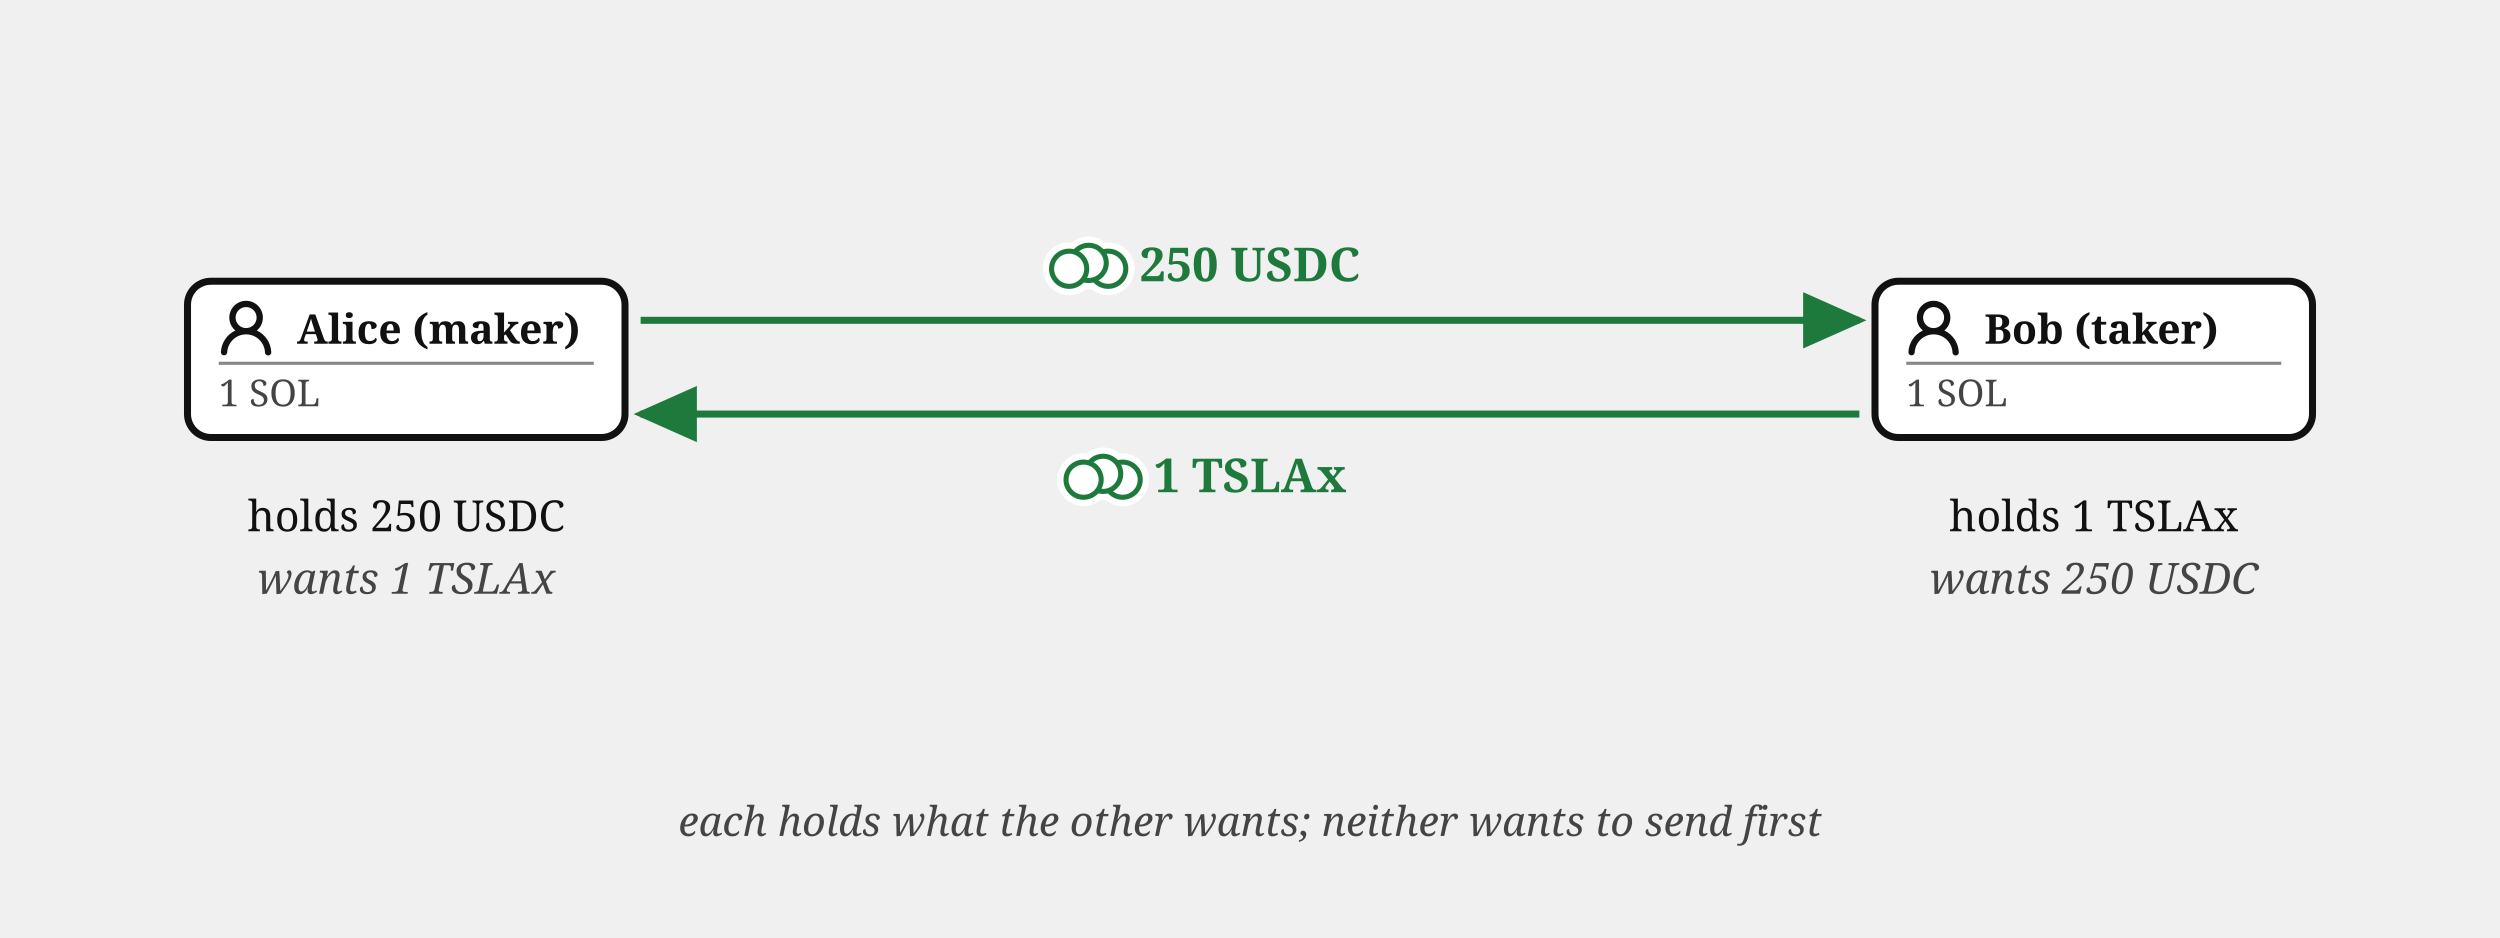
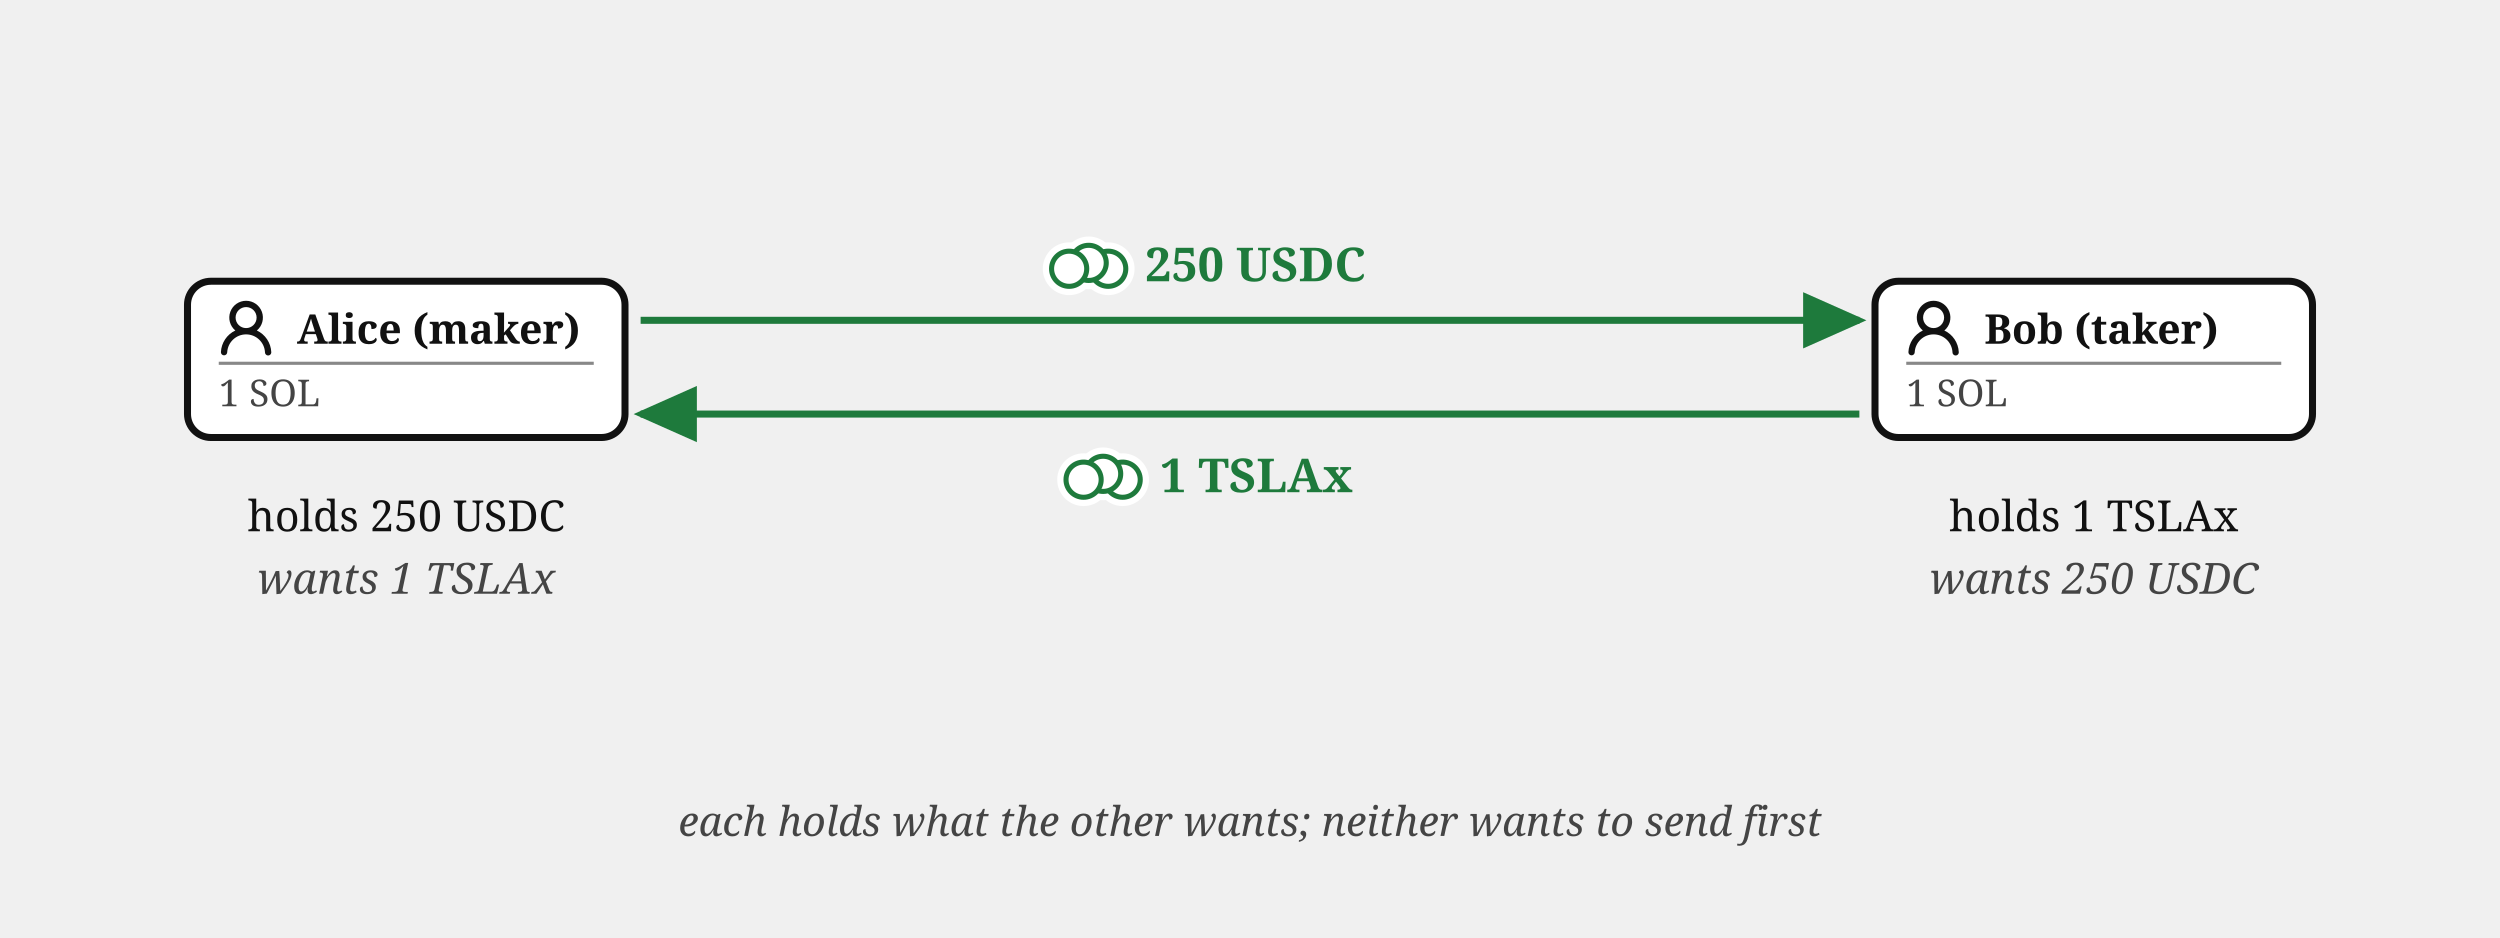
<svg xmlns="http://www.w3.org/2000/svg" viewBox="0 0 640 240" font-family="Georgia, serif" fill="#111">
  <defs>
    <marker id="escrow-swap-intent-arr" markerWidth="9" markerHeight="8" refX="8" refY="4" orient="auto">
      <path d="M0,0 L9,4 L0,8 z" fill="#1e7a3c" />
    </marker>
  </defs>
  <rect x="48" y="72" width="112" height="40" rx="6" fill="#fff" stroke="#111" stroke-width="1.8" />
  <g transform="translate(56,77)">
    <g transform="translate(-1.607,-1.079) scale(1.076)" fill="#111">
      <path d="M10.561 8.073a6 6 0 0 1 3.432 5.142a.75.75 0 1 1-1.498.07a4.5 4.5 0 0 0-8.99 0a.75.75 0 0 1-1.498-.07a6 6 0 0 1 3.431-5.142a3.999 3.999 0 1 1 5.123 0M10.5 5a2.5 2.5 0 1 0-5 0a2.5 2.5 0 0 0 5 0" />
    </g>
  </g>
  <text x="76" y="88" font-size="10.5" font-weight="bold">Alice (maker)</text>
  <line x1="56" y1="93" x2="152" y2="93" stroke="#888" stroke-width="0.8" />
  <text x="56" y="104" font-size="9.5" fill="#444">1 SOL</text>
  <text x="104" y="136" font-size="11" text-anchor="middle">holds 250 USDC</text>
  <text x="104" y="152" font-size="11" font-style="italic" fill="#444" text-anchor="middle">wants 1 TSLAx</text>
  <rect x="480" y="72" width="112" height="40" rx="6" fill="#fff" stroke="#111" stroke-width="1.8" />
  <g transform="translate(488,77)">
    <g transform="translate(-1.607,-1.079) scale(1.076)" fill="#111">
      <path d="M10.561 8.073a6 6 0 0 1 3.432 5.142a.75.75 0 1 1-1.498.07a4.5 4.5 0 0 0-8.99 0a.75.75 0 0 1-1.498-.07a6 6 0 0 1 3.431-5.142a3.999 3.999 0 1 1 5.123 0M10.5 5a2.5 2.5 0 1 0-5 0a2.5 2.5 0 0 0 5 0" />
    </g>
  </g>
  <text x="508" y="88" font-size="10.5" font-weight="bold">Bob (taker)</text>
  <line x1="488" y1="93" x2="584" y2="93" stroke="#888" stroke-width="0.8" />
  <text x="488" y="104" font-size="9.5" fill="#444">1 SOL</text>
  <text x="536" y="136" font-size="11" text-anchor="middle">holds 1 TSLAx</text>
  <text x="536" y="152" font-size="11" font-style="italic" fill="#444" text-anchor="middle">wants 250 USDC</text>
  <path d="M 164,82 L 476,82" fill="none" stroke="#1e7a3c" stroke-width="1.8" marker-end="url(#escrow-swap-intent-arr)" />
-   <text x="320" y="72" font-size="12" font-weight="bold" fill="#1e7a3c" text-anchor="middle">250 USDC</text>
+   <text x="293.19" y="72" font-size="12" font-weight="bold" fill="#1e7a3c">250 USDC</text>
  <path d="M 476,106 L 164,106" fill="none" stroke="#1e7a3c" stroke-width="1.8" marker-end="url(#escrow-swap-intent-arr)" />
-   <text x="320" y="126" font-size="12" font-weight="bold" fill="#1e7a3c" text-anchor="middle">1 TSLAx</text>
+   <text x="296.95" y="126" font-size="12" font-weight="bold" fill="#1e7a3c">1 TSLAx</text>
  <text x="320" y="214" font-size="10.5" font-style="italic" fill="#444" text-anchor="middle">each holds what the other wants; neither wants to send first</text>
  <g class="coin" transform="translate(278.7,67.3)" fill="#fff">
    <g stroke="#fff" stroke-width="4.5">
      <circle cx="5" cy="1.5" r="4.5" />
      <circle cx="0" cy="0" r="4.5" />
      <circle cx="-5" cy="1.5" r="4.5" />
    </g>
    <g stroke="#1e7a3c" stroke-width="1.3">
      <circle cx="5" cy="1.5" r="4.5" />
      <circle cx="0" cy="0" r="4.5" />
      <circle cx="-5" cy="1.5" r="4.5" />
    </g>
  </g>
  <g class="coin" transform="translate(282.4,121.3)" fill="#fff">
    <g stroke="#fff" stroke-width="4.5">
      <circle cx="5" cy="1.5" r="4.5" />
      <circle cx="0" cy="0" r="4.5" />
      <circle cx="-5" cy="1.5" r="4.5" />
    </g>
    <g stroke="#1e7a3c" stroke-width="1.3">
      <circle cx="5" cy="1.5" r="4.5" />
      <circle cx="0" cy="0" r="4.5" />
      <circle cx="-5" cy="1.5" r="4.5" />
    </g>
  </g>
</svg>
